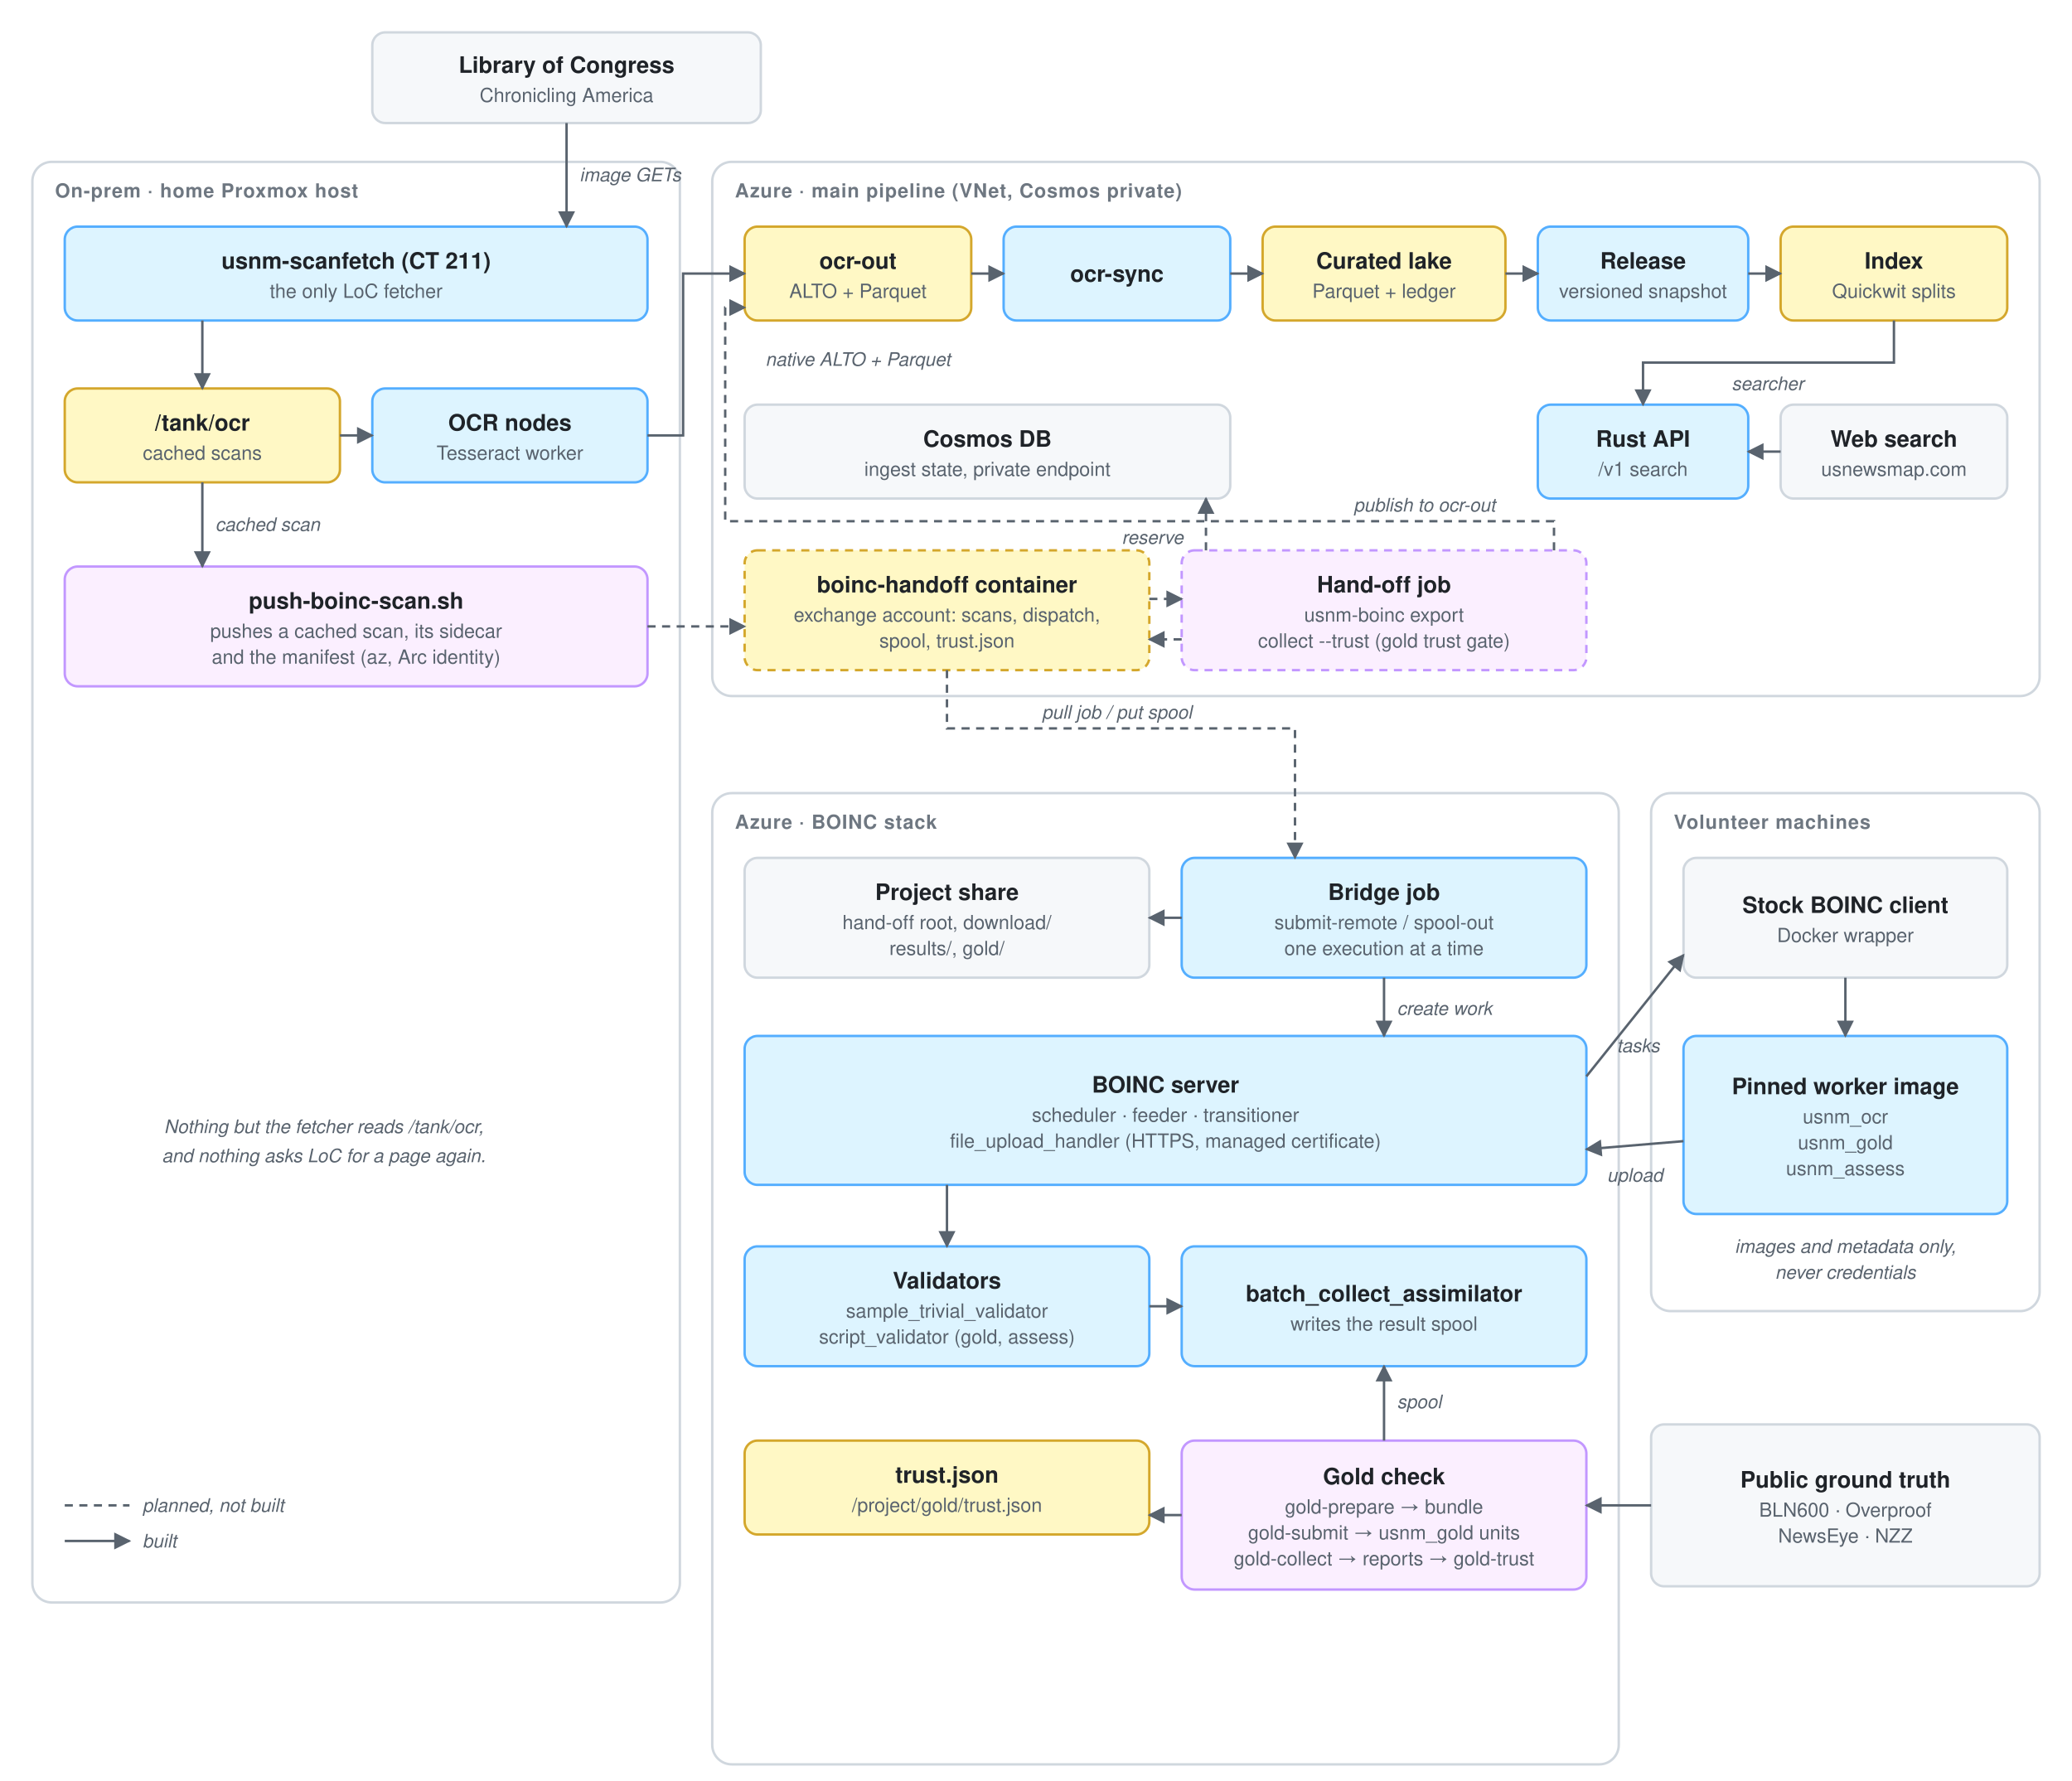
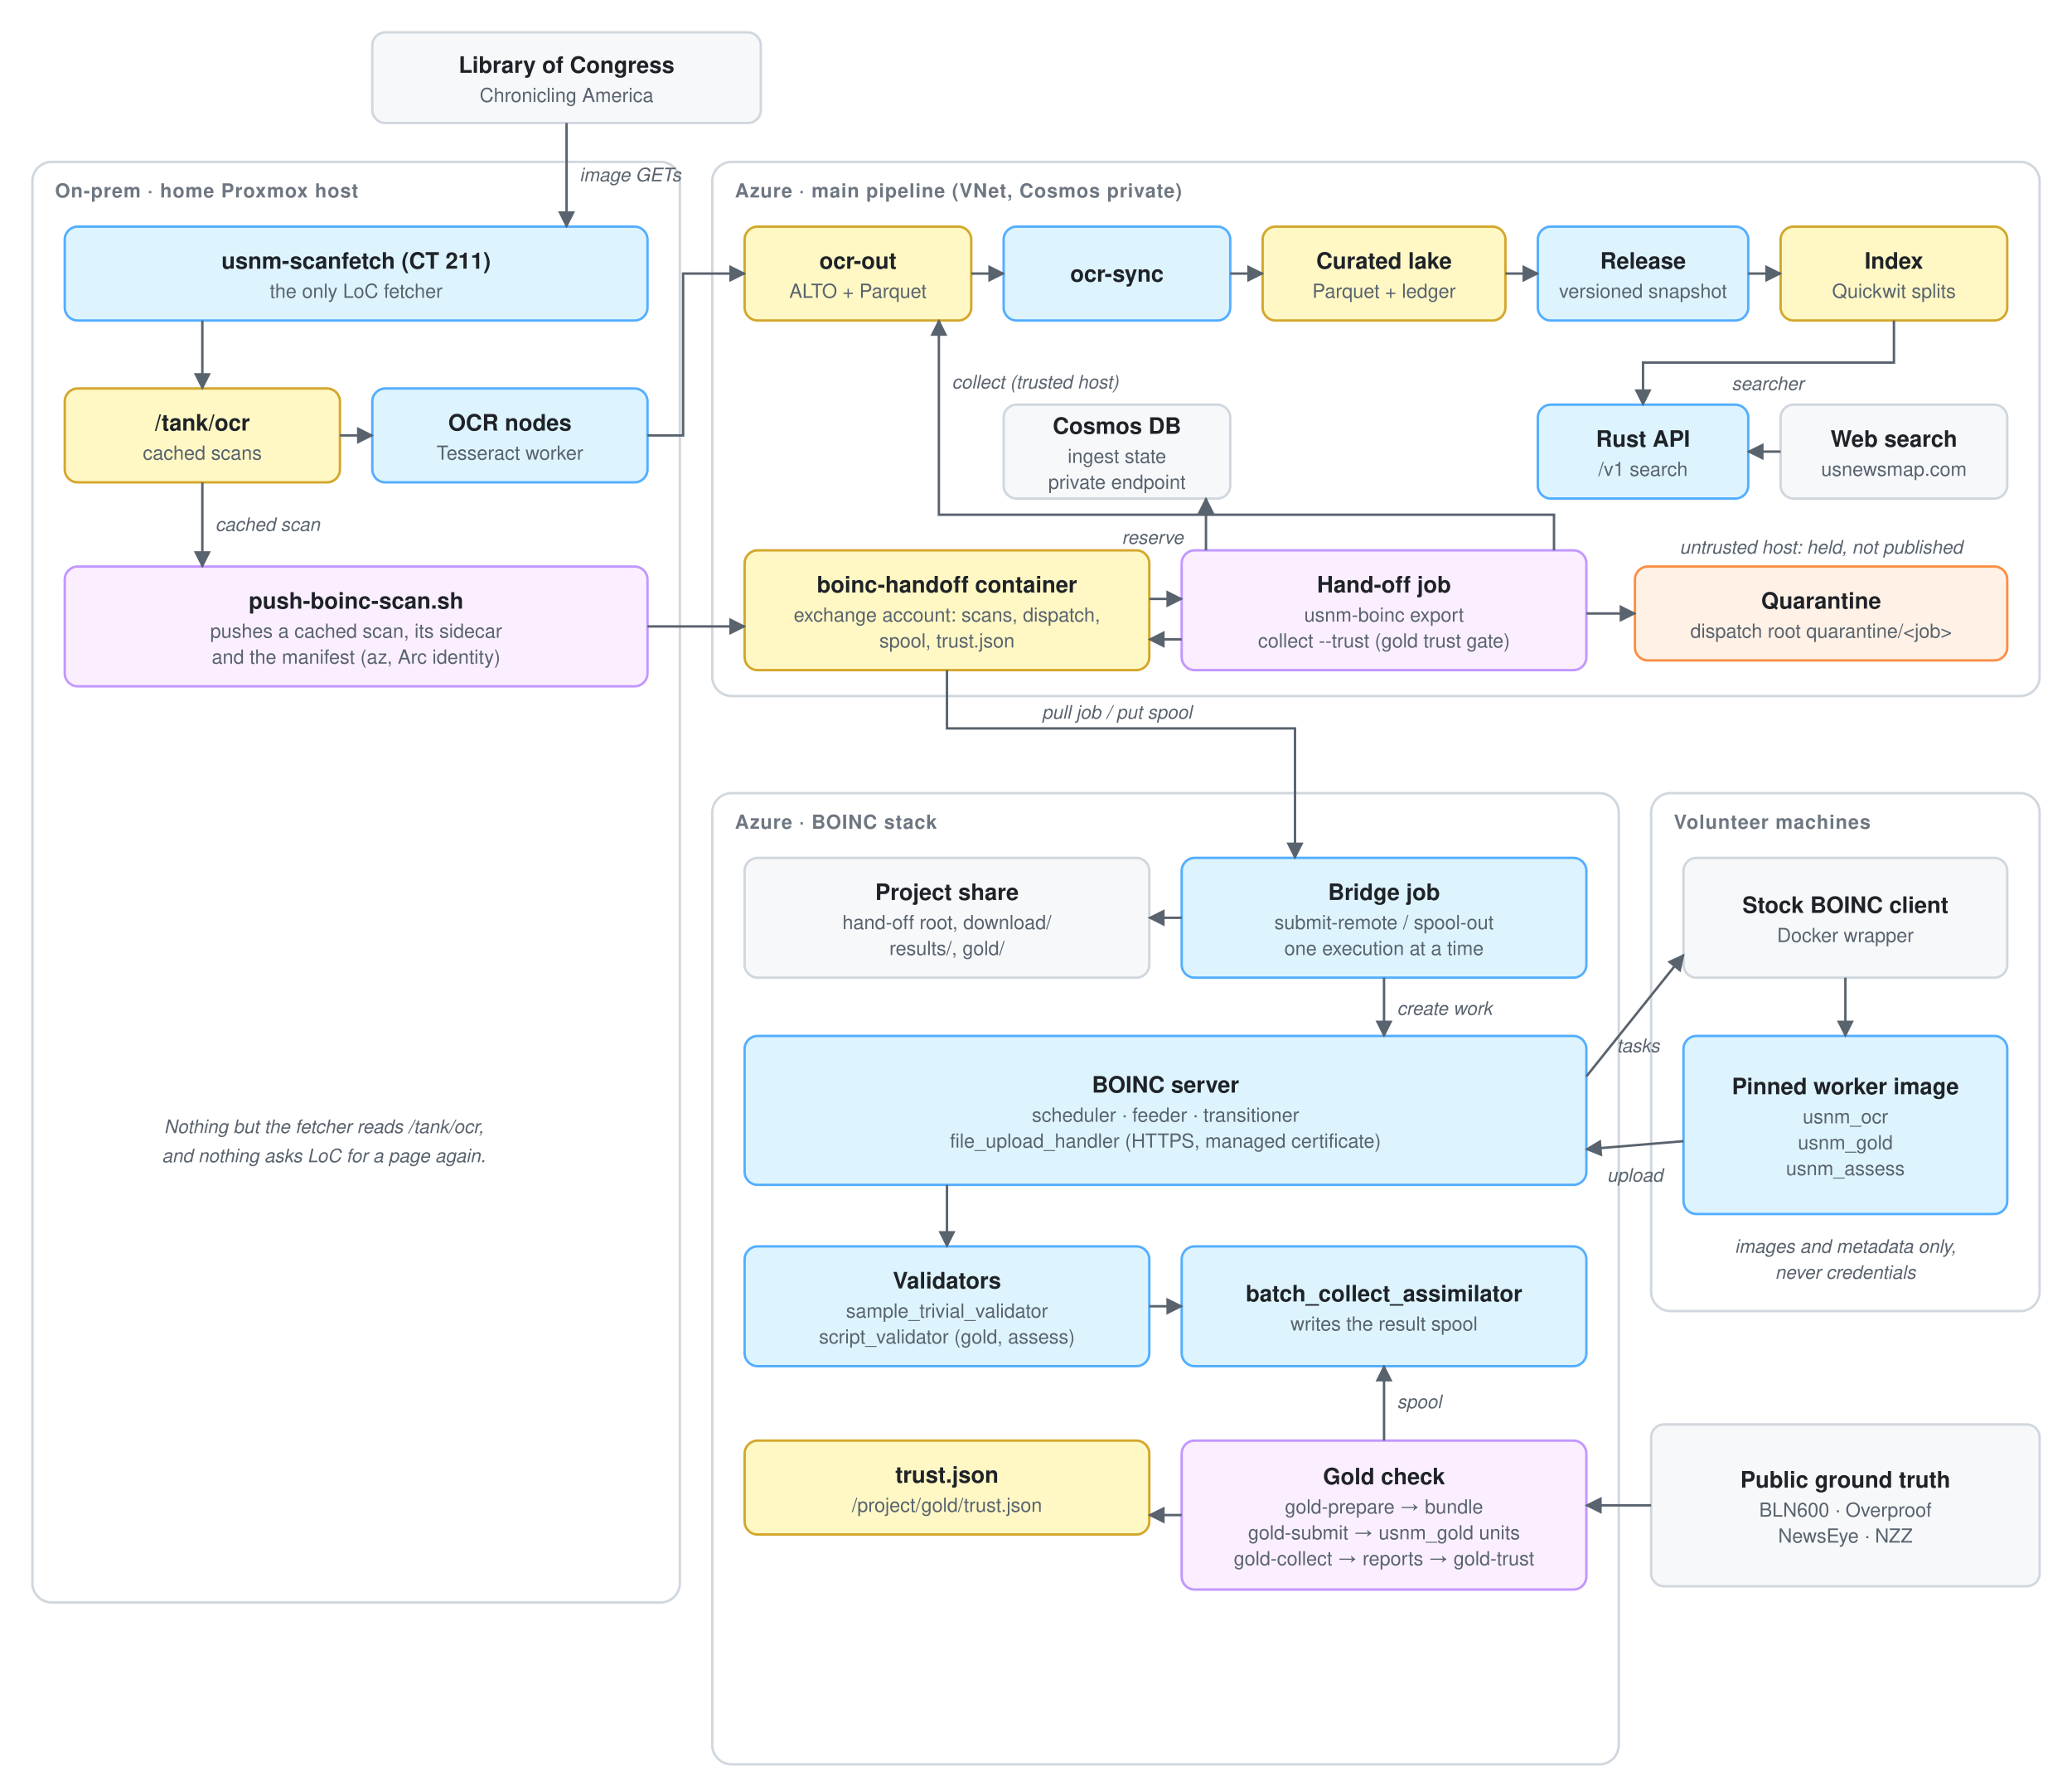
<svg xmlns="http://www.w3.org/2000/svg" width="1280" height="1100" viewBox="0 0 1280 1100" role="img" aria-labelledby="title desc">
  <style>
  text { font-family: -apple-system, BlinkMacSystemFont, "Segoe UI", Helvetica, Arial, sans-serif; text-anchor: middle; }
  .t { font-size: 14px; font-weight: 600; fill: #1f2328; }
  .s { font-size: 12px; fill: #59636e; }
  .l { font-size: 11.5px; fill: #59636e; font-style: italic; }
  .ll { font-size: 11.5px; fill: #59636e; font-style: italic; text-anchor: start; }
  .g { font-size: 12px; fill: #6e7781; text-anchor: start; letter-spacing: .04em; text-transform: uppercase; font-weight: 600; }
  .a { stroke: #59636e; stroke-width: 1.5; fill: none; }
  .d { stroke: #59636e; stroke-width: 1.5; fill: none; stroke-dasharray: 5 4; }
</style>
  <defs>
    <marker id="arrow" viewBox="0 0 10 10" refX="9" refY="5" markerWidth="7" markerHeight="7" orient="auto-start-reverse">
      <path d="M 0 0 L 10 5 L 0 10 z" fill="#59636e" />
    </marker>
  </defs>
  <rect x="20" y="100" width="400" height="890" rx="12" fill="none" stroke="#d0d7de" stroke-width="1.5" />
  <text x="34" y="122" class="g">On-prem · home Proxmox host</text>
  <rect x="440" y="100" width="820" height="330" rx="12" fill="none" stroke="#d0d7de" stroke-width="1.5" />
  <text x="454" y="122" class="g">Azure · main pipeline (VNet, Cosmos private)</text>
  <rect x="440" y="490" width="560" height="600" rx="12" fill="none" stroke="#d0d7de" stroke-width="1.5" />
  <text x="454" y="512" class="g">Azure · BOINC stack</text>
  <rect x="1020" y="490" width="240" height="320" rx="12" fill="none" stroke="#d0d7de" stroke-width="1.5" />
  <text x="1034" y="512" class="g">Volunteer machines</text>
  <rect x="230" y="20" width="240" height="56" rx="8" fill="#f6f8fa" stroke="#d0d7de" stroke-width="1.5" />
  <text x="350.0" y="45.0" class="t">Library of Congress</text>
  <text x="350.0" y="63.0" class="s">Chronicling America</text>
  <rect x="1020" y="880" width="240" height="100" rx="8" fill="#f6f8fa" stroke="#d0d7de" stroke-width="1.5" />
  <text x="1140.0" y="919.0" class="t">Public ground truth</text>
  <text x="1140.0" y="937.0" class="s">BLN600 · Overproof</text>
  <text x="1140.0" y="953.0" class="s">NewsEye · NZZ</text>
  <rect x="40" y="140" width="360" height="58" rx="8" fill="#ddf4ff" stroke="#54aeff" stroke-width="1.5" />
  <text x="220.0" y="166.0" class="t">usnm-scanfetch (CT 211)</text>
  <text x="220.0" y="184.0" class="s">the only LoC fetcher</text>
  <rect x="40" y="240" width="170" height="58" rx="8" fill="#fff8c5" stroke="#d4a72c" stroke-width="1.5" />
  <text x="125.0" y="266.0" class="t">/tank/ocr</text>
  <text x="125.0" y="284.0" class="s">cached scans</text>
  <rect x="230" y="240" width="170" height="58" rx="8" fill="#ddf4ff" stroke="#54aeff" stroke-width="1.5" />
  <text x="315.0" y="266.0" class="t">OCR nodes</text>
  <text x="315.0" y="284.0" class="s">Tesseract worker</text>
  <rect x="40" y="350" width="360" height="74" rx="8" fill="#fbefff" stroke="#c297ff" stroke-width="1.5" />
  <text x="220.0" y="376.0" class="t">push-boinc-scan.sh</text>
  <text x="220.0" y="394.0" class="s">pushes a cached scan, its sidecar</text>
  <text x="220.0" y="410.0" class="s">and the manifest (az, Arc identity)</text>
  <text x="200" y="700" class="l">Nothing but the fetcher reads /tank/ocr,</text>
  <text x="200" y="718" class="l">and nothing asks LoC for a page again.</text>
-   <path d="M 40 930 L 80 930" class="d" />
-   <text x="88" y="934" class="ll">planned, not built</text>
-   <path d="M 40 952 L 80 952" class="a" marker-end="url(#arrow)" />
-   <text x="88" y="956" class="ll">built</text>
  <rect x="460" y="140" width="140" height="58" rx="8" fill="#fff8c5" stroke="#d4a72c" stroke-width="1.5" />
  <text x="530.0" y="166.0" class="t">ocr-out</text>
  <text x="530.0" y="184.0" class="s">ALTO + Parquet</text>
  <rect x="620" y="140" width="140" height="58" rx="8" fill="#ddf4ff" stroke="#54aeff" stroke-width="1.5" />
  <text x="690.0" y="174.0" class="t">ocr-sync</text>
  <rect x="780" y="140" width="150" height="58" rx="8" fill="#fff8c5" stroke="#d4a72c" stroke-width="1.5" />
  <text x="855.0" y="166.0" class="t">Curated lake</text>
  <text x="855.0" y="184.0" class="s">Parquet + ledger</text>
  <rect x="950" y="140" width="130" height="58" rx="8" fill="#ddf4ff" stroke="#54aeff" stroke-width="1.5" />
  <text x="1015.0" y="166.0" class="t">Release</text>
  <text x="1015.0" y="184.0" class="s">versioned snapshot</text>
  <rect x="1100" y="140" width="140" height="58" rx="8" fill="#fff8c5" stroke="#d4a72c" stroke-width="1.5" />
  <text x="1170.0" y="166.0" class="t">Index</text>
  <text x="1170.0" y="184.0" class="s">Quickwit splits</text>
-   <rect x="460" y="250" width="300" height="58" rx="8" fill="#f6f8fa" stroke="#d0d7de" stroke-width="1.5" />
-   <text x="610.0" y="276.0" class="t">Cosmos DB</text>
-   <text x="610.0" y="294.0" class="s">ingest state, private endpoint</text>
+   <rect x="620" y="250" width="140" height="58" rx="8" fill="#f6f8fa" stroke="#d0d7de" stroke-width="1.5" />
+   <text x="690.0" y="268.0" class="t">Cosmos DB</text>
+   <text x="690.0" y="286.0" class="s">ingest state</text>
+   <text x="690.0" y="302.0" class="s">private endpoint</text>
  <rect x="950" y="250" width="130" height="58" rx="8" fill="#ddf4ff" stroke="#54aeff" stroke-width="1.5" />
  <text x="1015.0" y="276.0" class="t">Rust API</text>
  <text x="1015.0" y="294.0" class="s">/v1 search</text>
  <rect x="1100" y="250" width="140" height="58" rx="8" fill="#f6f8fa" stroke="#d0d7de" stroke-width="1.5" />
  <text x="1170.0" y="276.0" class="t">Web search</text>
  <text x="1170.0" y="294.0" class="s">usnewsmap.com</text>
-   <rect x="460" y="340" width="250" height="74" rx="8" fill="#fff8c5" stroke="#d4a72c" stroke-width="1.5" stroke-dasharray="5 4" />
+   <rect x="460" y="340" width="250" height="74" rx="8" fill="#fff8c5" stroke="#d4a72c" stroke-width="1.5" />
  <text x="585.0" y="366.0" class="t">boinc-handoff container</text>
  <text x="585.0" y="384.0" class="s">exchange account: scans, dispatch,</text>
  <text x="585.0" y="400.0" class="s">spool, trust.json</text>
-   <rect x="730" y="340" width="250" height="74" rx="8" fill="#fbefff" stroke="#c297ff" stroke-width="1.5" stroke-dasharray="5 4" />
+   <rect x="730" y="340" width="250" height="74" rx="8" fill="#fbefff" stroke="#c297ff" stroke-width="1.5" />
  <text x="855.0" y="366.0" class="t">Hand-off job</text>
  <text x="855.0" y="384.0" class="s">usnm-boinc export</text>
  <text x="855.0" y="400.0" class="s">collect --trust (gold trust gate)</text>
+   <rect x="1010" y="350" width="230" height="58" rx="8" fill="#fff1e5" stroke="#fb8f44" stroke-width="1.5" />
+   <text x="1125.0" y="376.0" class="t">Quarantine</text>
+   <text x="1125.0" y="394.0" class="s">dispatch root quarantine/&lt;job&gt;</text>
  <rect x="730" y="530" width="250" height="74" rx="8" fill="#ddf4ff" stroke="#54aeff" stroke-width="1.5" />
  <text x="855.0" y="556.0" class="t">Bridge job</text>
  <text x="855.0" y="574.0" class="s">submit-remote / spool-out</text>
  <text x="855.0" y="590.0" class="s">one execution at a time</text>
  <rect x="460" y="530" width="250" height="74" rx="8" fill="#f6f8fa" stroke="#d0d7de" stroke-width="1.5" />
  <text x="585.0" y="556.0" class="t">Project share</text>
  <text x="585.0" y="574.0" class="s">hand-off root, download/</text>
  <text x="585.0" y="590.0" class="s">results/, gold/</text>
  <rect x="460" y="640" width="520" height="92" rx="8" fill="#ddf4ff" stroke="#54aeff" stroke-width="1.5" />
  <text x="720.0" y="675.0" class="t">BOINC server</text>
  <text x="720.0" y="693.0" class="s">scheduler · feeder · transitioner</text>
  <text x="720.0" y="709.0" class="s">file_upload_handler (HTTPS, managed certificate)</text>
  <rect x="460" y="770" width="250" height="74" rx="8" fill="#ddf4ff" stroke="#54aeff" stroke-width="1.5" />
  <text x="585.0" y="796.0" class="t">Validators</text>
  <text x="585.0" y="814.0" class="s">sample_trivial_validator</text>
  <text x="585.0" y="830.0" class="s">script_validator (gold, assess)</text>
  <rect x="730" y="770" width="250" height="74" rx="8" fill="#ddf4ff" stroke="#54aeff" stroke-width="1.5" />
  <text x="855.0" y="804.0" class="t">batch_collect_assimilator</text>
  <text x="855.0" y="822.0" class="s">writes the result spool</text>
  <rect x="730" y="890" width="250" height="92" rx="8" fill="#fbefff" stroke="#c297ff" stroke-width="1.5" />
  <text x="855.0" y="917.0" class="t">Gold check</text>
  <text x="855.0" y="935.0" class="s">gold-prepare → bundle</text>
  <text x="855.0" y="951.0" class="s">gold-submit → usnm_gold units</text>
  <text x="855.0" y="967.0" class="s">gold-collect → reports → gold-trust</text>
  <rect x="460" y="890" width="250" height="58" rx="8" fill="#fff8c5" stroke="#d4a72c" stroke-width="1.5" />
  <text x="585.0" y="916.0" class="t">trust.json</text>
  <text x="585.0" y="934.0" class="s">/project/gold/trust.json</text>
  <rect x="1040" y="530" width="200" height="74" rx="8" fill="#f6f8fa" stroke="#d0d7de" stroke-width="1.5" />
  <text x="1140.0" y="564.0" class="t">Stock BOINC client</text>
  <text x="1140.0" y="582.0" class="s">Docker wrapper</text>
  <rect x="1040" y="640" width="200" height="110" rx="8" fill="#ddf4ff" stroke="#54aeff" stroke-width="1.5" />
  <text x="1140.0" y="676.0" class="t">Pinned worker image</text>
  <text x="1140.0" y="694.0" class="s">usnm_ocr</text>
  <text x="1140.0" y="710.0" class="s">usnm_gold</text>
  <text x="1140.0" y="726.0" class="s">usnm_assess</text>
  <text x="1140" y="774" class="l">images and metadata only,</text>
  <text x="1140" y="790" class="l">never credentials</text>
  <path d="M 350 76 L 350 140" class="a" marker-end="url(#arrow)" />
  <text x="358" y="112" class="ll">image GETs</text>
  <path d="M 125 198 L 125 240" class="a" marker-end="url(#arrow)" />
  <path d="M 210 269 L 230 269" class="a" marker-end="url(#arrow)" />
  <path d="M 400 269 L 422 269 L 422 169 L 460 169" class="a" marker-end="url(#arrow)" />
-   <text x="530" y="226" class="l">native ALTO + Parquet</text>
  <path d="M 600 169 L 620 169" class="a" marker-end="url(#arrow)" />
  <path d="M 760 169 L 780 169" class="a" marker-end="url(#arrow)" />
  <path d="M 930 169 L 950 169" class="a" marker-end="url(#arrow)" />
  <path d="M 1080 169 L 1100 169" class="a" marker-end="url(#arrow)" />
  <path d="M 1170 198 L 1170 224 L 1015 224 L 1015 250" class="a" marker-end="url(#arrow)" />
  <text x="1092" y="241" class="l">searcher</text>
  <path d="M 1100 279 L 1080 279" class="a" marker-end="url(#arrow)" />
  <path d="M 125 298 L 125 350" class="a" marker-end="url(#arrow)" />
  <text x="133" y="328" class="ll">cached scan</text>
-   <path d="M 400 387 L 460 387" class="d" marker-end="url(#arrow)" />
-   <path d="M 710 370 L 730 370" class="d" marker-end="url(#arrow)" />
-   <path d="M 730 395 L 710 395" class="d" marker-end="url(#arrow)" />
-   <path d="M 745 340 L 745 308" class="d" marker-end="url(#arrow)" />
+   <path d="M 400 387 L 460 387" class="a" marker-end="url(#arrow)" />
+   <path d="M 710 370 L 730 370" class="a" marker-end="url(#arrow)" />
+   <path d="M 730 395 L 710 395" class="a" marker-end="url(#arrow)" />
+   <path d="M 745 340 L 745 308" class="a" marker-end="url(#arrow)" />
  <text x="712" y="336" class="l">reserve</text>
-   <path d="M 960 340 L 960 322 L 448 322 L 448 190 L 460 190" class="d" marker-end="url(#arrow)" />
-   <text x="880" y="316" class="l">publish to ocr-out</text>
-   <path d="M 585 414 L 585 450 L 800 450 L 800 530" class="d" marker-end="url(#arrow)" />
+   <path d="M 960 340 L 960 318 L 580 318 L 580 198" class="a" marker-end="url(#arrow)" />
+   <text x="588" y="240" class="ll">collect (trusted host)</text>
+   <path d="M 980 379 L 1010 379" class="a" marker-end="url(#arrow)" />
+   <text x="1125" y="342" class="l">untrusted host: held, not published</text>
+   <path d="M 585 414 L 585 450 L 800 450 L 800 530" class="a" marker-end="url(#arrow)" />
  <text x="690" y="444" class="l">pull job / put spool</text>
  <path d="M 730 567 L 710 567" class="a" marker-end="url(#arrow)" />
  <path d="M 855 604 L 855 640" class="a" marker-end="url(#arrow)" />
  <text x="863" y="627" class="ll">create work</text>
  <path d="M 980 665 L 1040 590" class="a" marker-end="url(#arrow)" />
  <text x="1012" y="650" class="l">tasks</text>
  <path d="M 1040 705 L 980 710" class="a" marker-end="url(#arrow)" />
  <text x="1010" y="730" class="l">upload</text>
  <path d="M 1140 604 L 1140 640" class="a" marker-end="url(#arrow)" />
  <path d="M 585 732 L 585 770" class="a" marker-end="url(#arrow)" />
  <path d="M 710 807 L 730 807" class="a" marker-end="url(#arrow)" />
  <path d="M 855 890 L 855 844" class="a" marker-end="url(#arrow)" />
  <text x="863" y="870" class="ll">spool</text>
  <path d="M 730 936 L 710 936" class="a" marker-end="url(#arrow)" />
  <path d="M 1020 930 L 980 930" class="a" marker-end="url(#arrow)" />
</svg>
